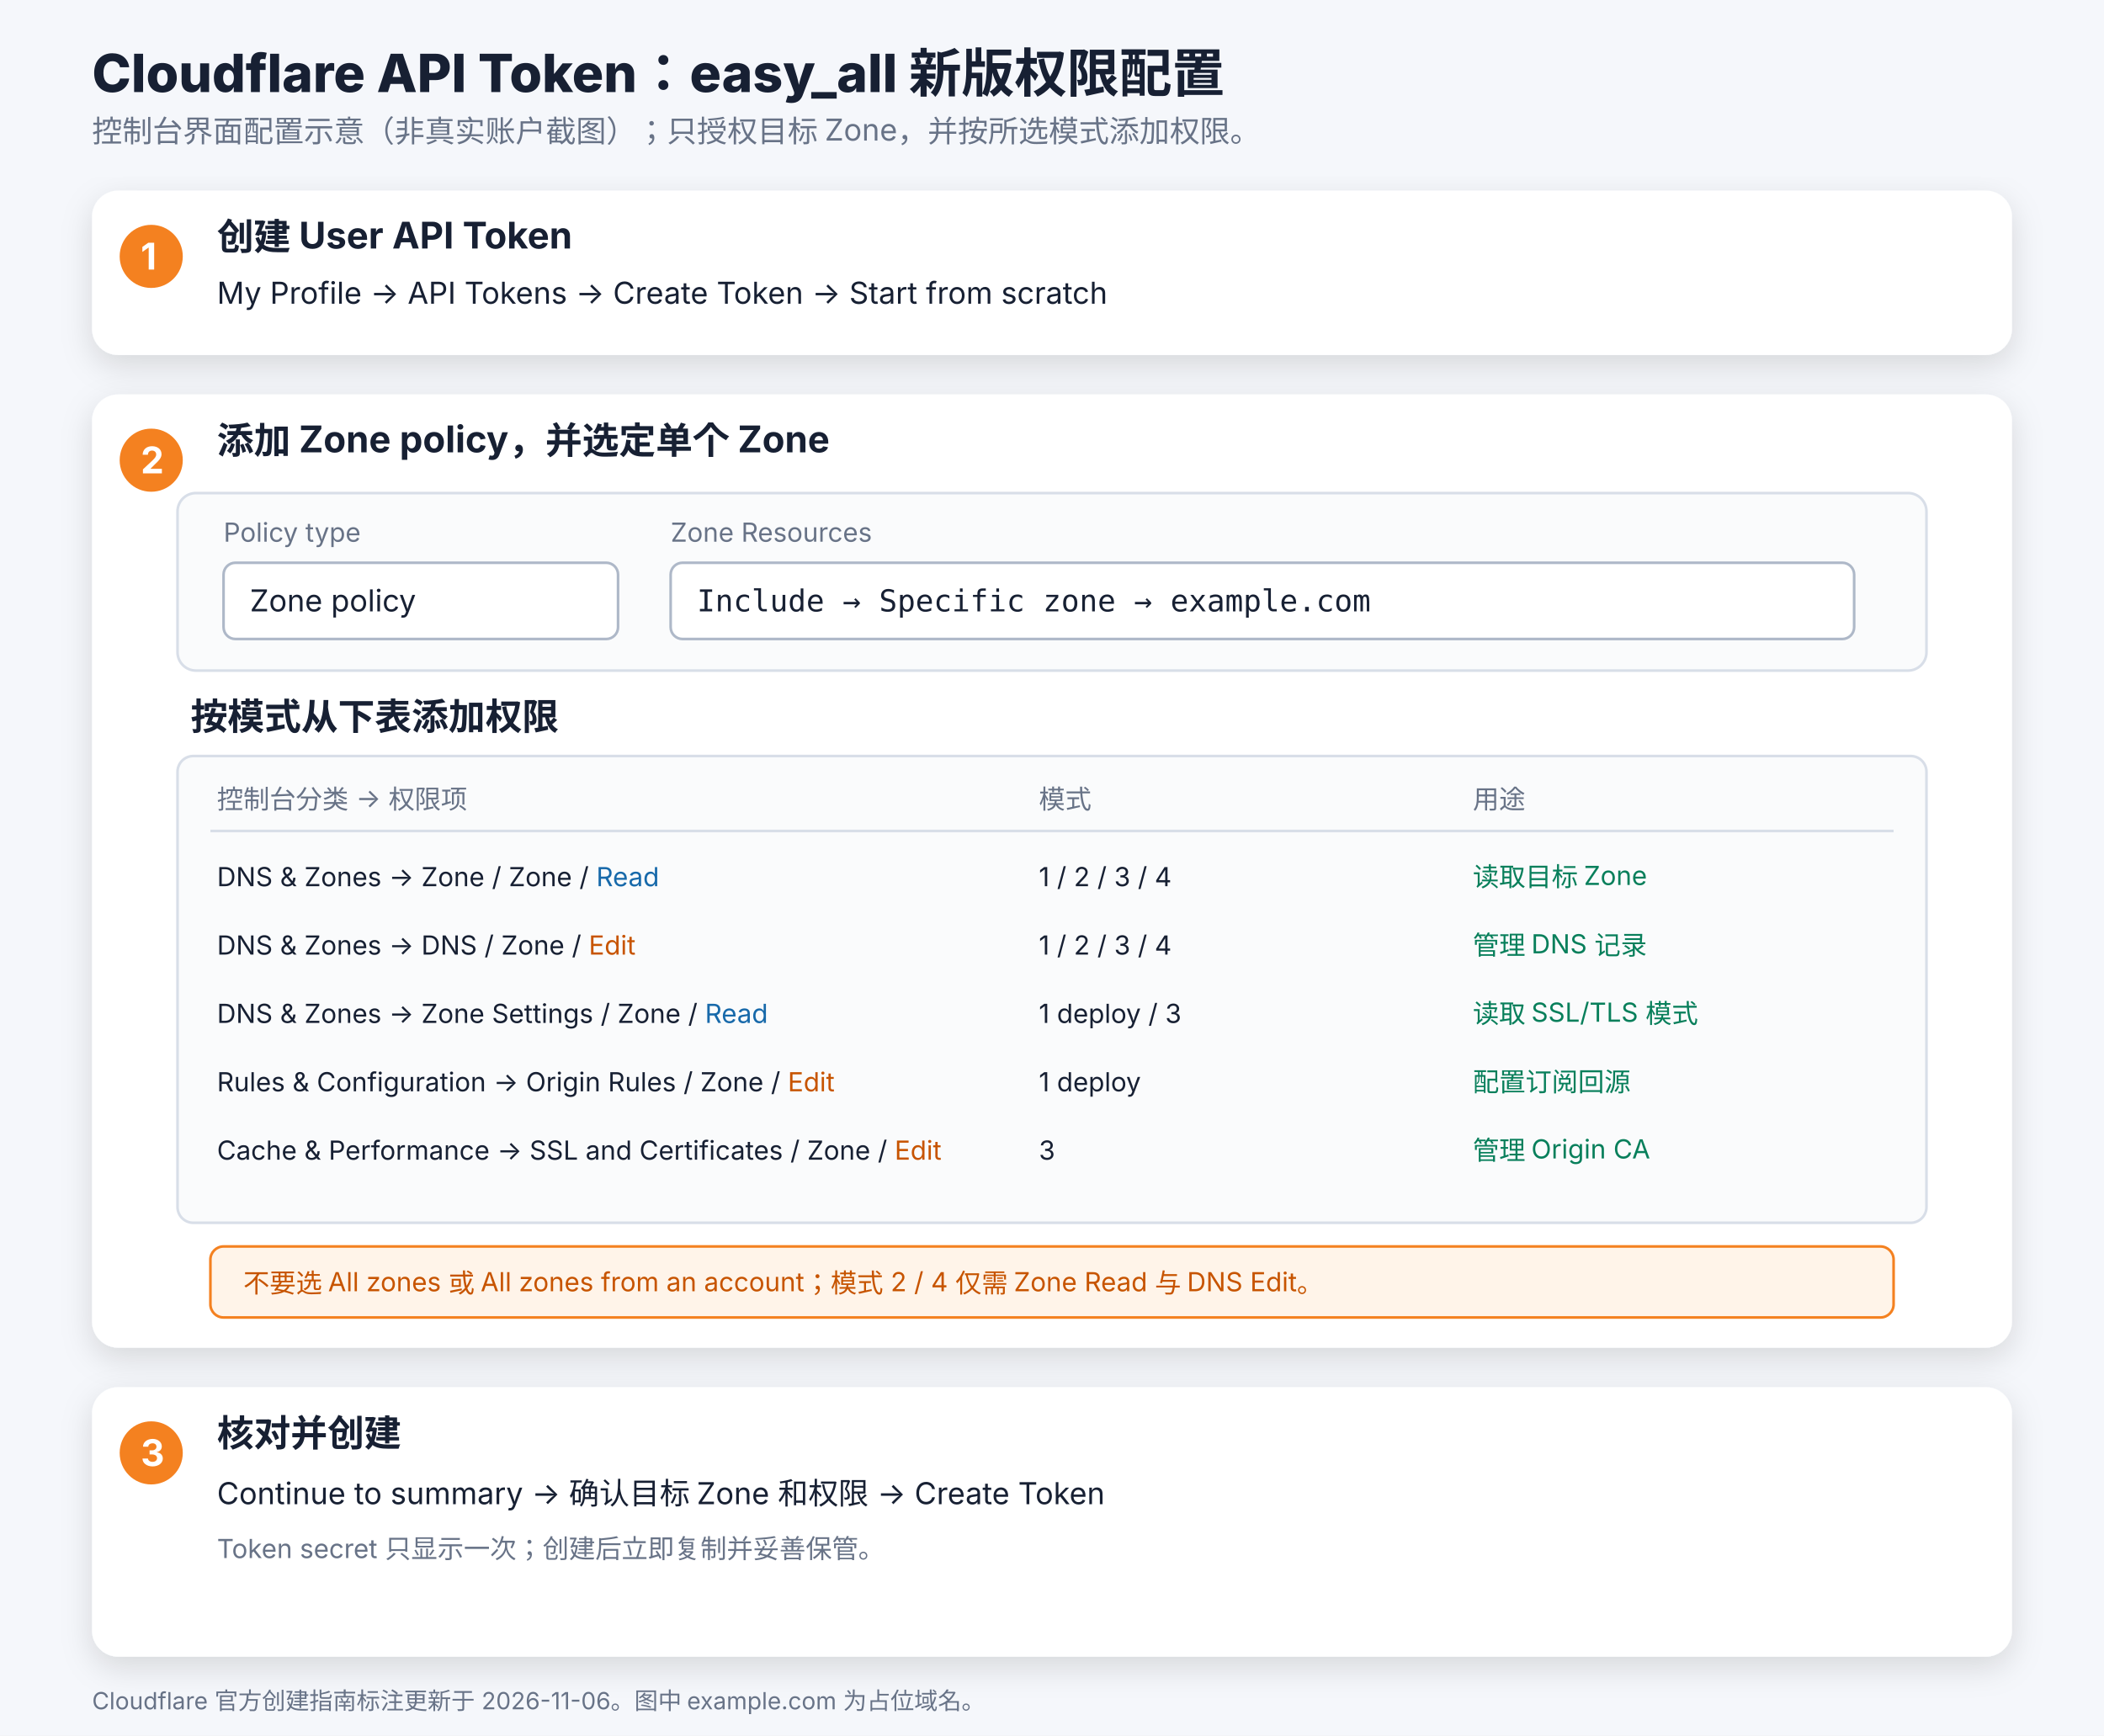
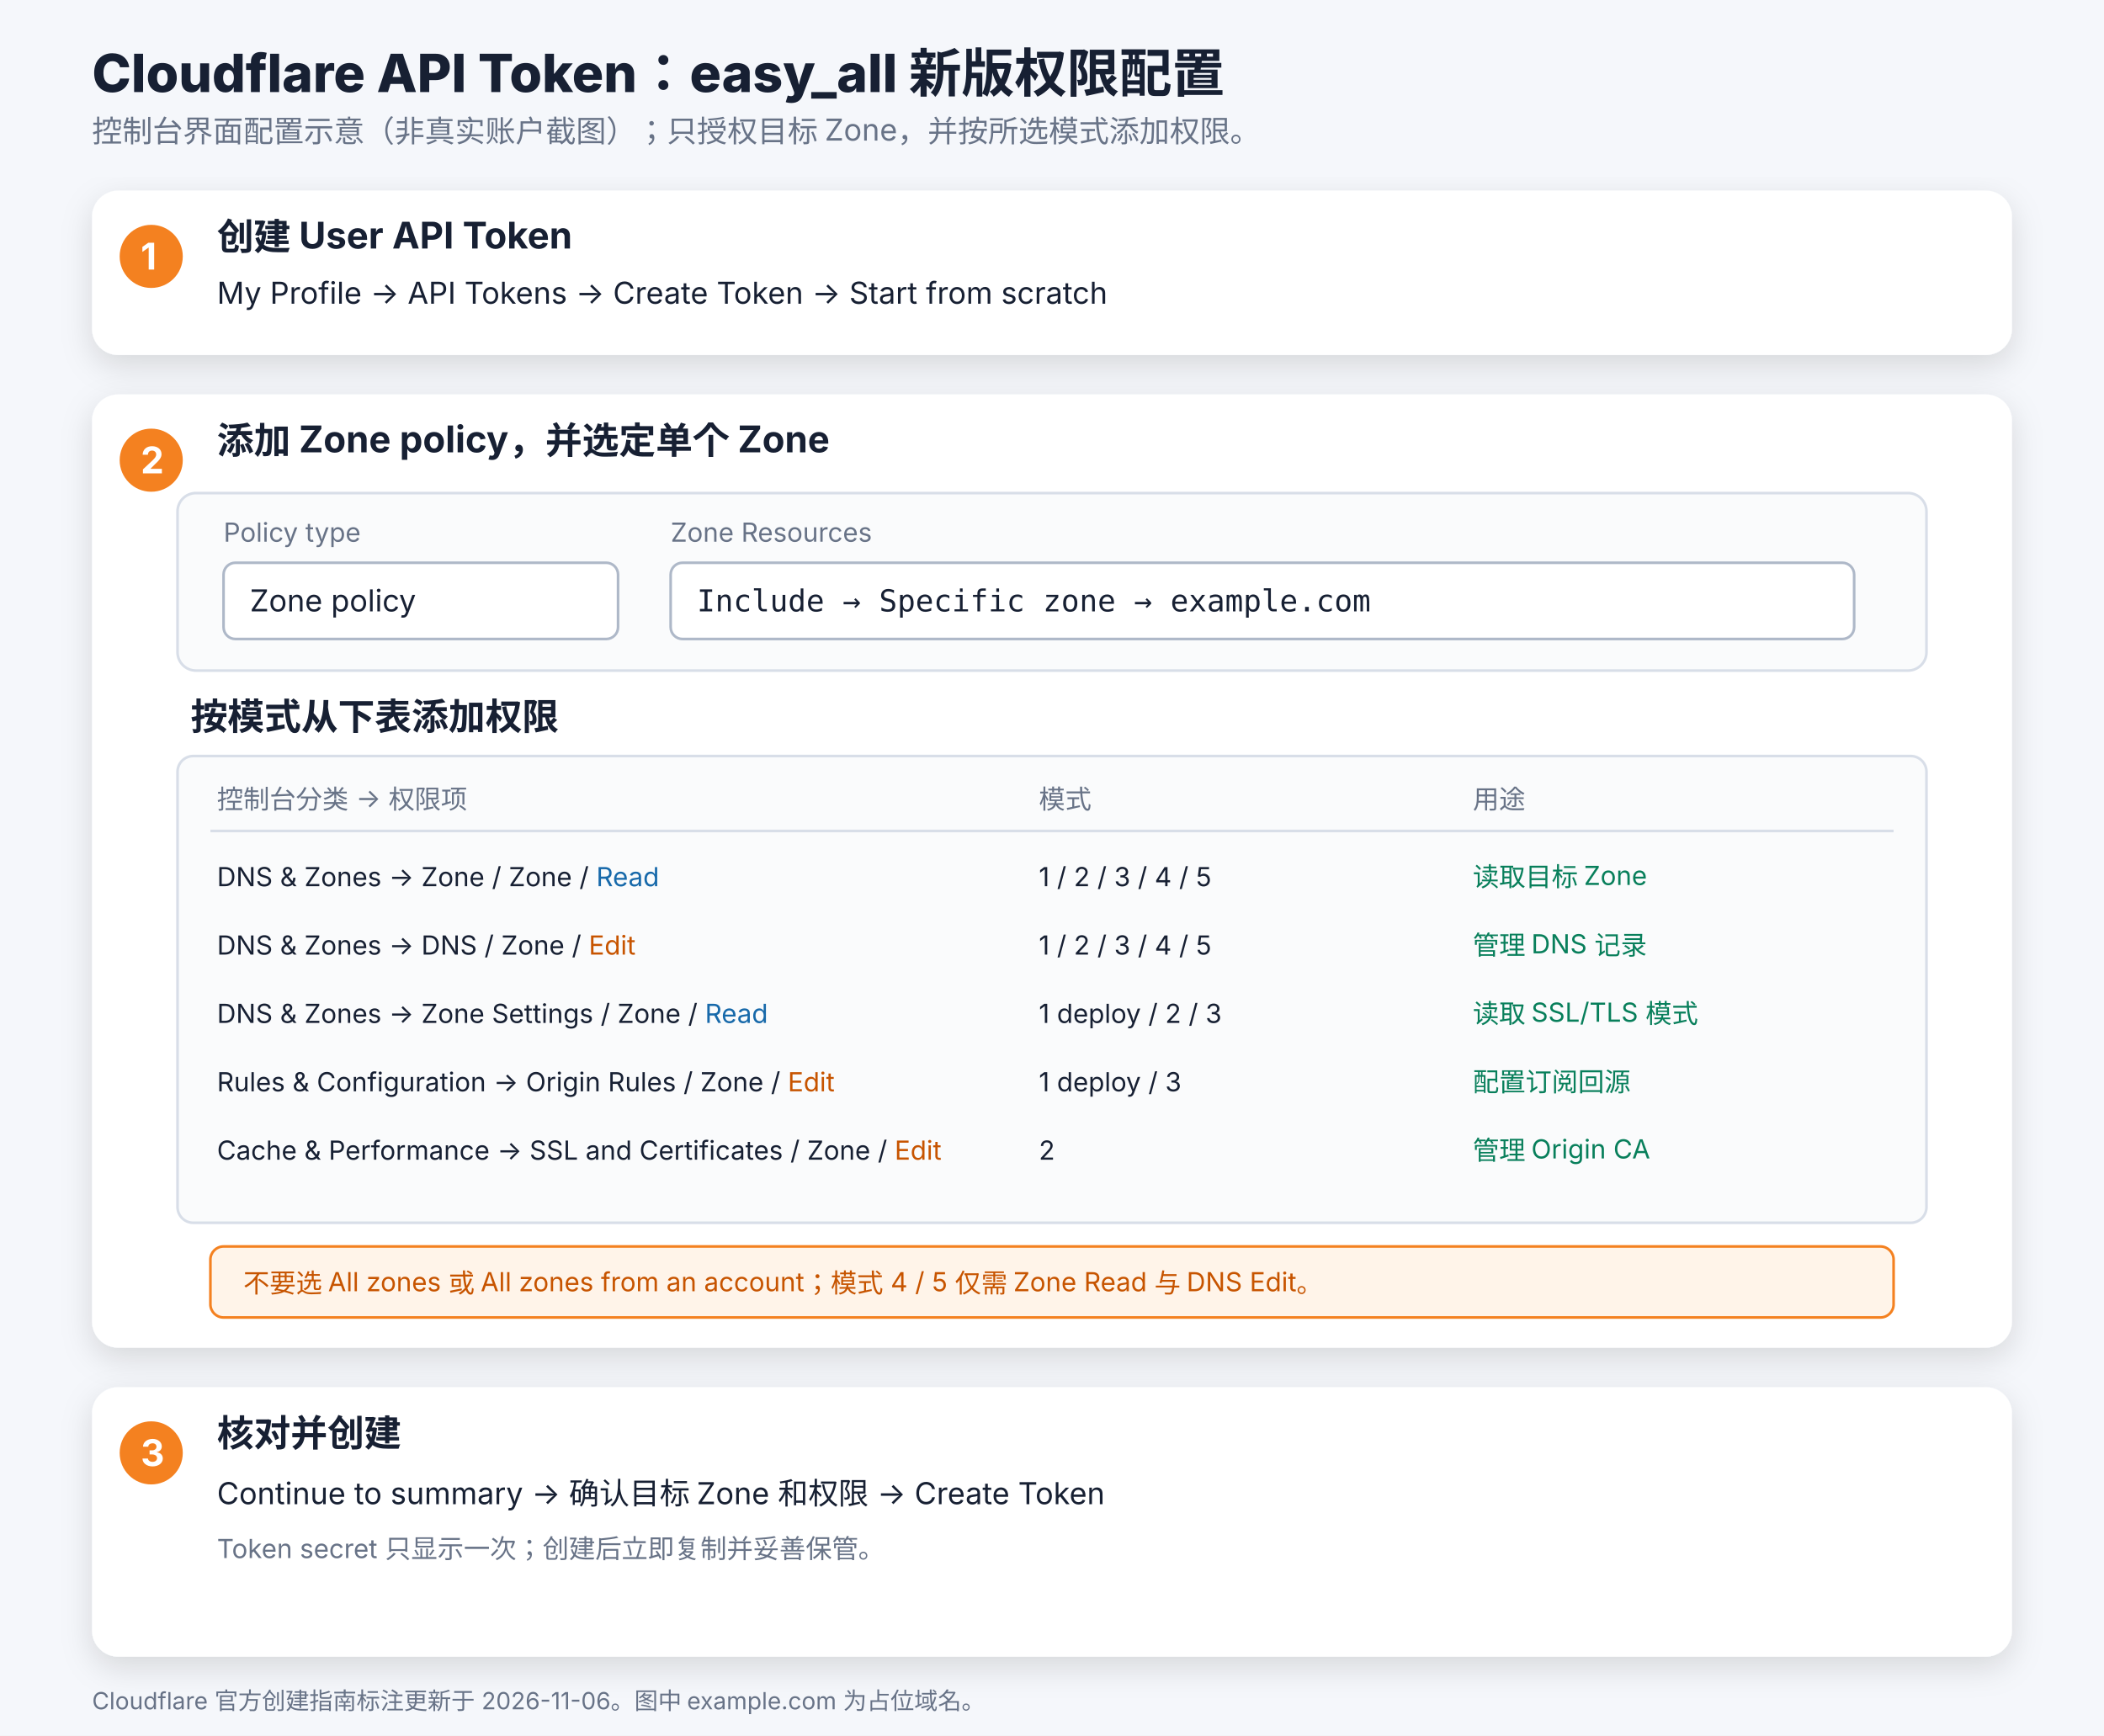
<svg xmlns="http://www.w3.org/2000/svg" width="1600" height="1320" viewBox="0 0 1600 1320" role="img" aria-labelledby="title desc">
  <defs>
    <filter id="shadow" x="-10%" y="-15%" width="120%" height="140%">
      <feDropShadow dx="0" dy="8" stdDeviation="12" flood-opacity=".13" />
    </filter>
    <style>
      text{font-family:-apple-system,BlinkMacSystemFont,"Segoe UI","PingFang SC","Microsoft YaHei",sans-serif;fill:#172033}.title{font-size:40px;font-weight:760}.step{font-size:28px;font-weight:730}.body{font-size:23px}.small{font-size:20px}.tiny{font-size:18px}.muted{fill:#687387}.orange{fill:#c75400}.green{fill:#087f5b}.blue{fill:#1769aa}.mono{font-family:ui-monospace,SFMono-Regular,Menlo,monospace}.white{fill:#fff}
    </style>
  </defs>
  <rect width="1600" height="1320" fill="#f5f7fb" />
  <text x="70" y="70" class="title">Cloudflare API Token：easy_all 新版权限配置</text>
  <text x="70" y="108" class="body muted">控制台界面配置示意（非真实账户截图）；只授权目标 Zone，并按所选模式添加权限。</text>
  <rect x="70" y="145" width="1460" height="125" rx="20" fill="#fff" filter="url(#shadow)" />
  <circle cx="115" cy="195" r="24" fill="#f48120" />
  <text x="107" y="205" class="step white">1</text>
  <text x="165" y="190" class="step">创建 User API Token</text>
  <text x="165" y="231" class="body">My Profile → API Tokens → Create Token → Start from scratch</text>
  <rect x="70" y="300" width="1460" height="725" rx="20" fill="#fff" filter="url(#shadow)" />
  <circle cx="115" cy="350" r="24" fill="#f48120" />
  <text x="107" y="360" class="step white">2</text>
  <text x="165" y="345" class="step">添加 Zone policy，并选定单个 Zone</text>
  <rect x="135" y="375" width="1330" height="135" rx="14" fill="#fafbfc" stroke="#d8dee8" stroke-width="2" />
  <text x="170" y="412" class="small muted">Policy type</text>
  <rect x="170" y="428" width="300" height="58" rx="9" fill="#fff" stroke="#aeb8c8" stroke-width="2" />
  <text x="190" y="465" class="body">Zone policy</text>
  <text x="510" y="412" class="small muted">Zone Resources</text>
  <rect x="510" y="428" width="900" height="58" rx="9" fill="#fff" stroke="#aeb8c8" stroke-width="2" />
  <text x="530" y="465" class="body mono">Include  →  Specific zone  →  example.com</text>
  <text x="145" y="555" class="step">按模式从下表添加权限</text>
  <rect x="135" y="575" width="1330" height="355" rx="12" fill="#fafbfc" stroke="#d8dee8" stroke-width="2" />
  <text x="165" y="615" class="small muted">控制台分类 → 权限项</text>
  <text x="790" y="615" class="small muted">模式</text>
  <text x="1120" y="615" class="small muted">用途</text>
  <line x1="160" y1="632" x2="1440" y2="632" stroke="#d8dee8" stroke-width="2" />
  <g class="small">
    <text x="165" y="674">DNS &amp; Zones → Zone / Zone / <tspan class="blue">Read</tspan>
    </text>
-     <text x="790" y="674">1 / 2 / 3 / 4</text>
+     <text x="790" y="674">1 / 2 / 3 / 4 / 5</text>
    <text x="1120" y="674" class="green">读取目标 Zone</text>
    <text x="165" y="726">DNS &amp; Zones → DNS / Zone / <tspan class="orange">Edit</tspan>
    </text>
-     <text x="790" y="726">1 / 2 / 3 / 4</text>
+     <text x="790" y="726">1 / 2 / 3 / 4 / 5</text>
    <text x="1120" y="726" class="green">管理 DNS 记录</text>
    <text x="165" y="778">DNS &amp; Zones → Zone Settings / Zone / <tspan class="blue">Read</tspan>
    </text>
-     <text x="790" y="778">1 deploy / 3</text>
+     <text x="790" y="778">1 deploy / 2 / 3</text>
    <text x="1120" y="778" class="green">读取 SSL/TLS 模式</text>
    <text x="165" y="830">Rules &amp; Configuration → Origin Rules / Zone / <tspan class="orange">Edit</tspan>
    </text>
-     <text x="790" y="830">1 deploy</text>
+     <text x="790" y="830">1 deploy / 3</text>
    <text x="1120" y="830" class="green">配置订阅回源</text>
    <text x="165" y="882">Cache &amp; Performance → SSL and Certificates / Zone / <tspan class="orange">Edit</tspan>
    </text>
-     <text x="790" y="882">3</text>
+     <text x="790" y="882">2</text>
    <text x="1120" y="882" class="green">管理 Origin CA</text>
  </g>
  <rect x="160" y="948" width="1280" height="54" rx="10" fill="#fff4e9" stroke="#f48120" stroke-width="2" />
-   <text x="185" y="983" class="small orange">不要选 All zones 或 All zones from an account；模式 2 / 4 仅需 Zone Read 与 DNS Edit。</text>
+   <text x="185" y="983" class="small orange">不要选 All zones 或 All zones from an account；模式 4 / 5 仅需 Zone Read 与 DNS Edit。</text>
  <rect x="70" y="1055" width="1460" height="205" rx="20" fill="#fff" filter="url(#shadow)" />
  <circle cx="115" cy="1105" r="24" fill="#f48120" />
  <text x="107" y="1115" class="step white">3</text>
  <text x="165" y="1100" class="step">核对并创建</text>
  <text x="165" y="1144" class="body">Continue to summary → 确认目标 Zone 和权限 → Create Token</text>
  <text x="165" y="1185" class="small muted">Token secret 只显示一次；创建后立即复制并妥善保管。</text>
  <text x="70" y="1300" class="tiny muted">Cloudflare 官方创建指南标注更新于 2026-11-06。图中 example.com 为占位域名。</text>
</svg>
